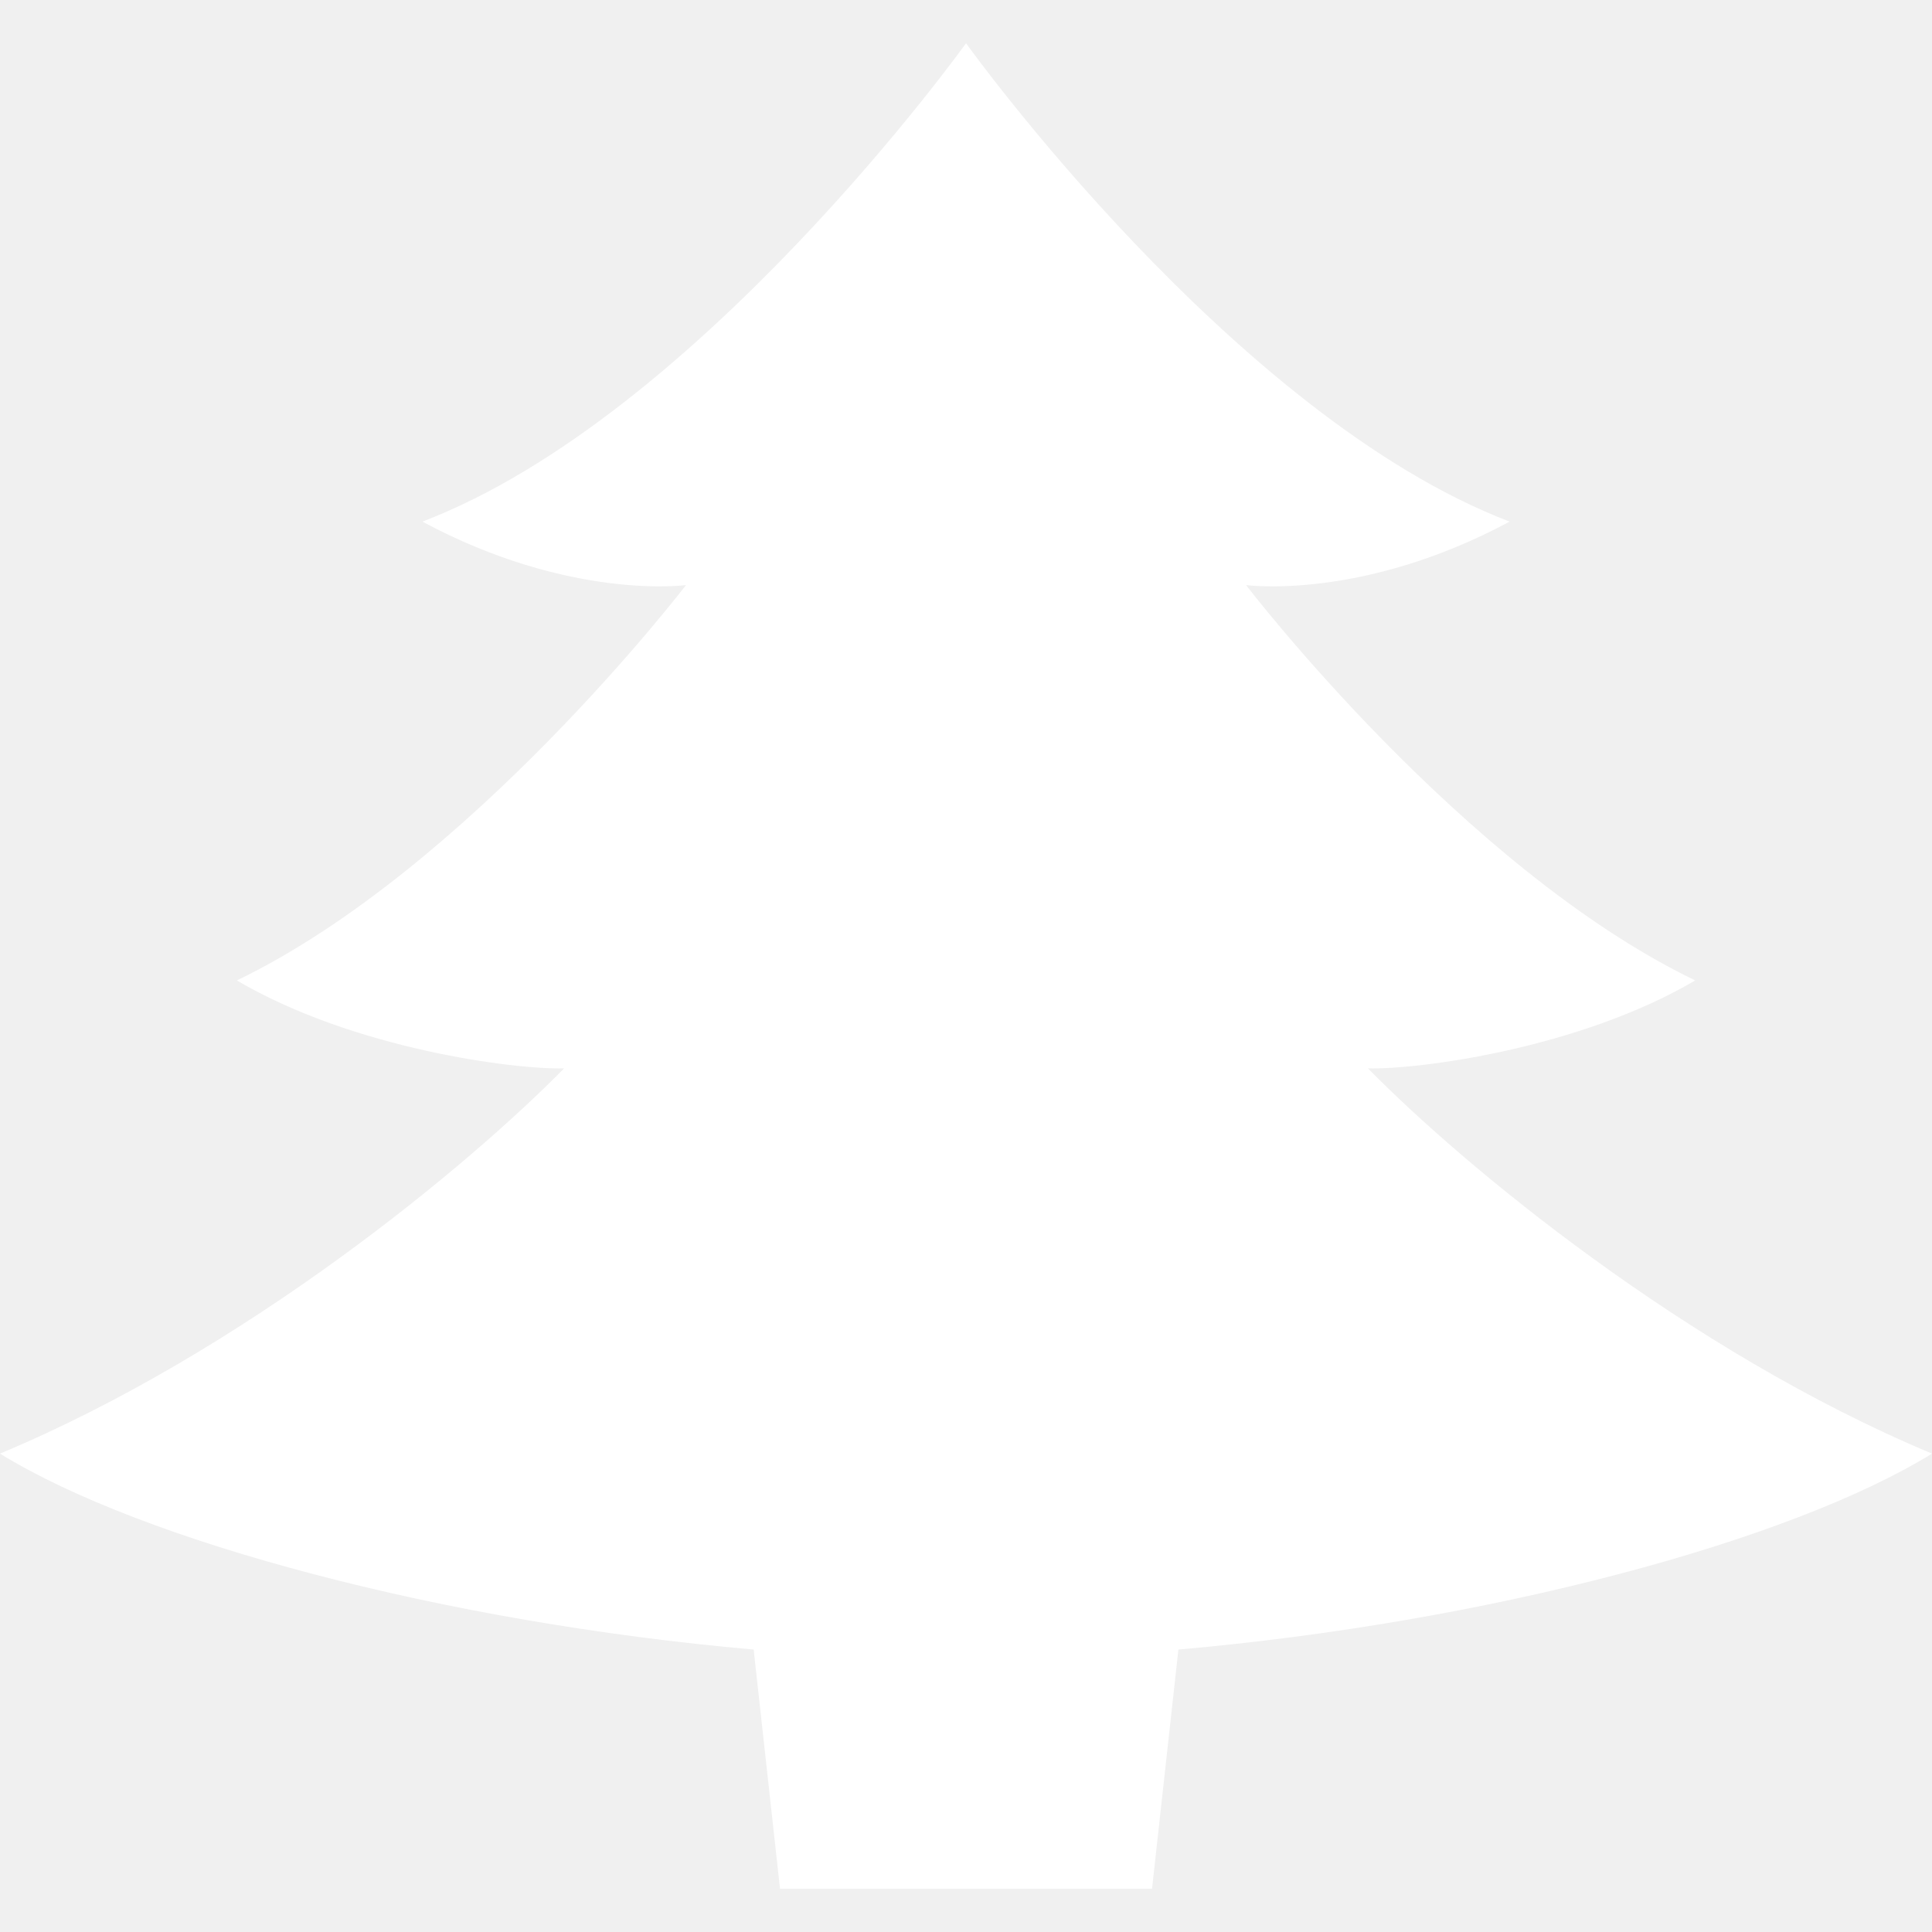
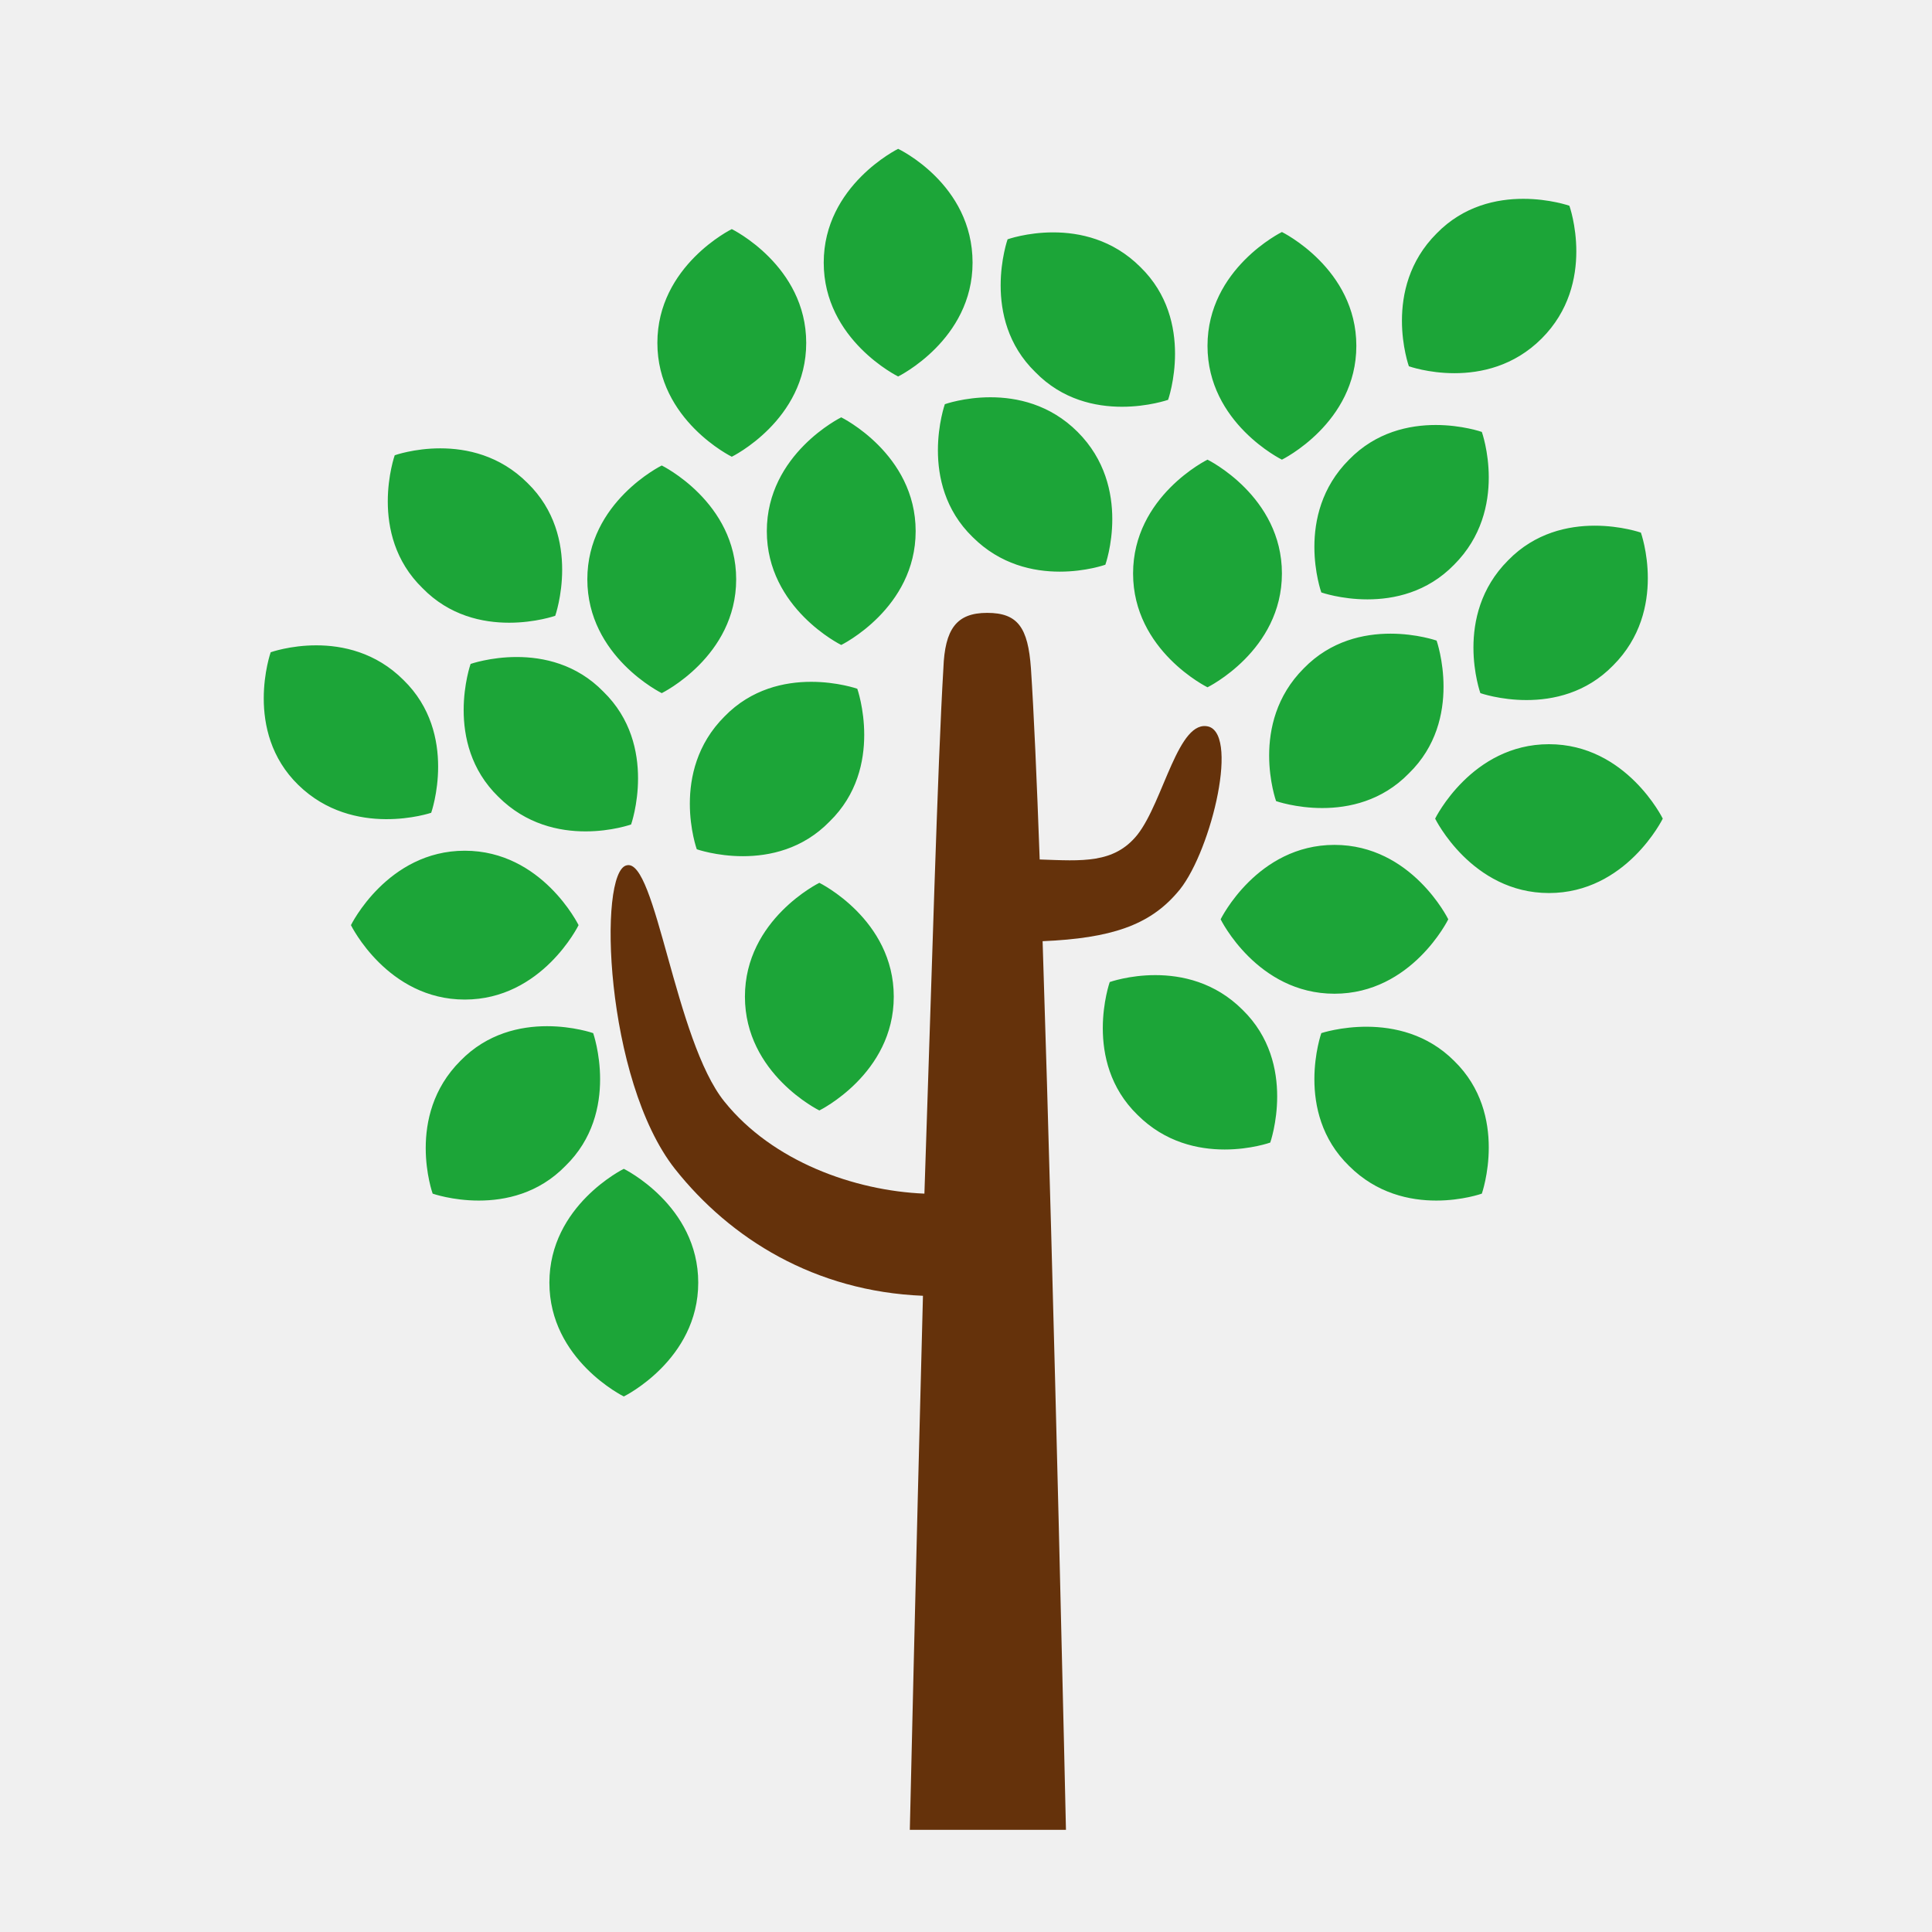
- <svg xmlns="http://www.w3.org/2000/svg" height="800px" width="800px" version="1.1" id="_x32_" viewBox="0 0 512 512" xml:space="preserve">
-   <style type="text/css">
- 	.st0{fill:#ffffff;}
- </style>
-   <g>
-     <path class="st0" d="M362.52,283.124c13.229,0.369,55.903-5.18,86.724-23.296c-61.625-29.739-119.02-104.774-119.02-104.774   s30.673,4.197,69.838-16.82c-73.28-28.017-144.054-126.775-144.054-126.775s-70.772,98.758-144.07,126.775   c39.181,21.017,69.854,16.82,69.854,16.82s-57.411,75.034-119.02,104.774c30.805,18.115,73.494,23.664,86.724,23.296   C124.283,308.781,65.166,357.995,0,385.225c37.854,23.321,117.79,44.731,199.727,51.92l6.984,63.395h98.594l6.984-63.395   c81.937-7.189,161.857-28.599,199.711-51.92C446.85,357.995,387.717,308.781,362.52,283.124z" />
-   </g>
+ <svg xmlns="http://www.w3.org/2000/svg" width="800px" height="800px" viewBox="0 0 1024 1024" class="icon" version="1.1">
+   <path d="M434.272 467.915s-39.444 19.335-39.444 60.326 39.444 60.326 39.444 60.326 39.444-19.335 39.444-60.326-39.444-60.326-39.444-60.326z m11.601-246.719s-39.444 19.335-39.444 60.326 39.444 60.326 39.444 60.326 39.444-19.335 39.444-60.326-39.444-60.326-39.444-60.326zM350.743 367.372s39.444-19.335 39.444-60.326-39.444-60.326-39.444-60.326-39.444 19.335-39.444 60.326 39.444 60.326 39.444 60.326z m37.124-125.293s39.444-19.335 39.444-60.326-39.444-60.326-39.444-60.326-39.444 19.335-39.444 60.326 39.444 60.326 39.444 60.326z m88.169-163.19s-39.444 19.335-39.444 60.326 39.444 60.326 39.444 60.326 39.444-19.335 39.444-60.326c0-41.764-39.444-60.326-39.444-60.326z m203.408 164.737S718.888 224.29 718.888 183.299s-39.444-60.326-39.444-60.326-39.444 19.335-39.444 60.326 39.444 60.326 39.444 60.326z m-78.888 60.326c0 40.991 39.444 60.326 39.444 60.326s39.444-19.335 39.444-60.326-39.444-60.326-39.444-60.326-39.444 19.335-39.444 60.326z m-293.897 186.393s-19.335-39.444-60.326-39.444-60.326 39.444-60.326 39.444 19.335 39.444 60.326 39.444 60.326-39.444 60.326-39.444zM820.979 394.441c-40.991 0-60.326 39.444-60.326 39.444s19.335 39.444 60.326 39.444 60.326-39.444 60.326-39.444-19.335-39.444-60.326-39.444zM646.961 487.251s19.335 39.444 60.326 39.444 60.326-39.444 60.326-39.444-19.335-39.444-60.326-39.444-60.326 39.444-60.326 39.444zM454.381 365.051s-41.764-14.695-70.381 14.695c-29.39 29.39-14.695 70.381-14.695 70.381s41.764 14.695 70.381-14.695c29.39-28.616 14.695-70.381 14.695-70.381z m331.021-136.121s-41.764-14.695-70.381 14.695c-29.39 29.39-14.695 70.381-14.695 70.381s41.764 14.695 70.381-14.695c29.39-29.39 14.695-70.381 14.695-70.381z m-23.976 110.598s-41.764-14.695-70.381 14.695c-29.39 29.39-14.695 70.381-14.695 70.381s41.764 14.695 70.381-14.695c29.39-28.616 14.695-70.381 14.695-70.381zM314.393 547.577s-41.764-14.695-70.381 14.695c-29.39 29.39-14.695 70.381-14.695 70.381s41.764 14.695 70.381-14.695c29.39-28.616 14.695-70.381 14.695-70.381z m502.719-368.145c29.39-29.39 14.695-70.381 14.695-70.381s-41.764-14.695-70.381 14.695c-29.39 29.39-14.695 70.381-14.695 70.381s40.991 14.695 70.381-14.695z m-32.483 187.94s41.764 14.695 70.381-14.695c29.39-29.39 14.695-70.381 14.695-70.381s-41.764-14.695-70.381 14.695c-29.39 29.39-14.695 70.381-14.695 70.381zM588.181 520.508s-14.695 41.764 14.695 70.381c29.39 29.39 70.381 14.695 70.381 14.695s14.695-41.764-14.695-70.381c-29.39-29.39-70.381-14.695-70.381-14.695zM249.426 351.903s-14.695 41.764 14.695 70.381c29.39 29.39 70.381 14.695 70.381 14.695s14.695-41.764-14.695-70.381c-28.616-29.39-70.381-14.695-70.381-14.695z m-20.882 78.888s14.695-41.764-14.695-70.381c-29.39-29.39-70.381-14.695-70.381-14.695s-14.695 41.764 14.695 70.381c29.39 28.616 70.381 14.695 70.381 14.695z m65.74-104.411s14.695-41.764-14.695-70.381c-29.39-29.39-70.381-14.695-70.381-14.695s-14.695 41.764 14.695 70.381c28.616 29.39 70.381 14.695 70.381 14.695z m406.042 221.196s-14.695 41.764 14.695 70.381c29.39 29.39 70.381 14.695 70.381 14.695s14.695-41.764-14.695-70.381c-28.616-28.616-70.381-14.695-70.381-14.695zM571.166 228.931c-29.39-29.39-70.381-14.695-70.381-14.695s-14.695 41.764 14.695 70.381c29.39 29.39 70.381 14.695 70.381 14.695s14.695-40.991-14.695-70.381z m47.952-17.015s14.695-41.764-14.695-70.381c-29.39-29.39-70.381-14.695-70.381-14.695s-14.695 41.764 14.695 70.381c28.616 29.39 70.381 14.695 70.381 14.695zM330.634 619.505s-39.444 19.335-39.444 60.326 39.444 60.326 39.444 60.326 39.444-19.335 39.444-60.326-39.444-60.326-39.444-60.326z" fill="#1ca538" />
+   <path d="M640.773 385.16c-16.242-4.64-23.976 39.444-37.897 57.233-12.375 15.468-29.39 13.921-51.819 13.148-1.547-42.538-3.094-78.115-4.64-101.317-1.547-21.656-6.961-29.39-23.202-29.39s-22.429 8.508-23.202 29.39c-3.094 51.819-6.187 163.964-10.054 278.429-37.124-1.547-80.435-17.015-105.958-48.725-26.296-32.483-36.35-129.16-51.819-125.293-15.468 3.094-11.601 113.692 25.523 160.87 29.39 37.124 74.248 64.967 131.48 67.287-3.867 146.949-6.961 283.069-6.961 283.069h82.755s-6.187-279.976-12.375-471.009c36.35-1.547 56.459-8.508 71.154-25.523 17.015-18.562 33.257-82.755 17.015-88.169" fill="#65320b" />
</svg>
